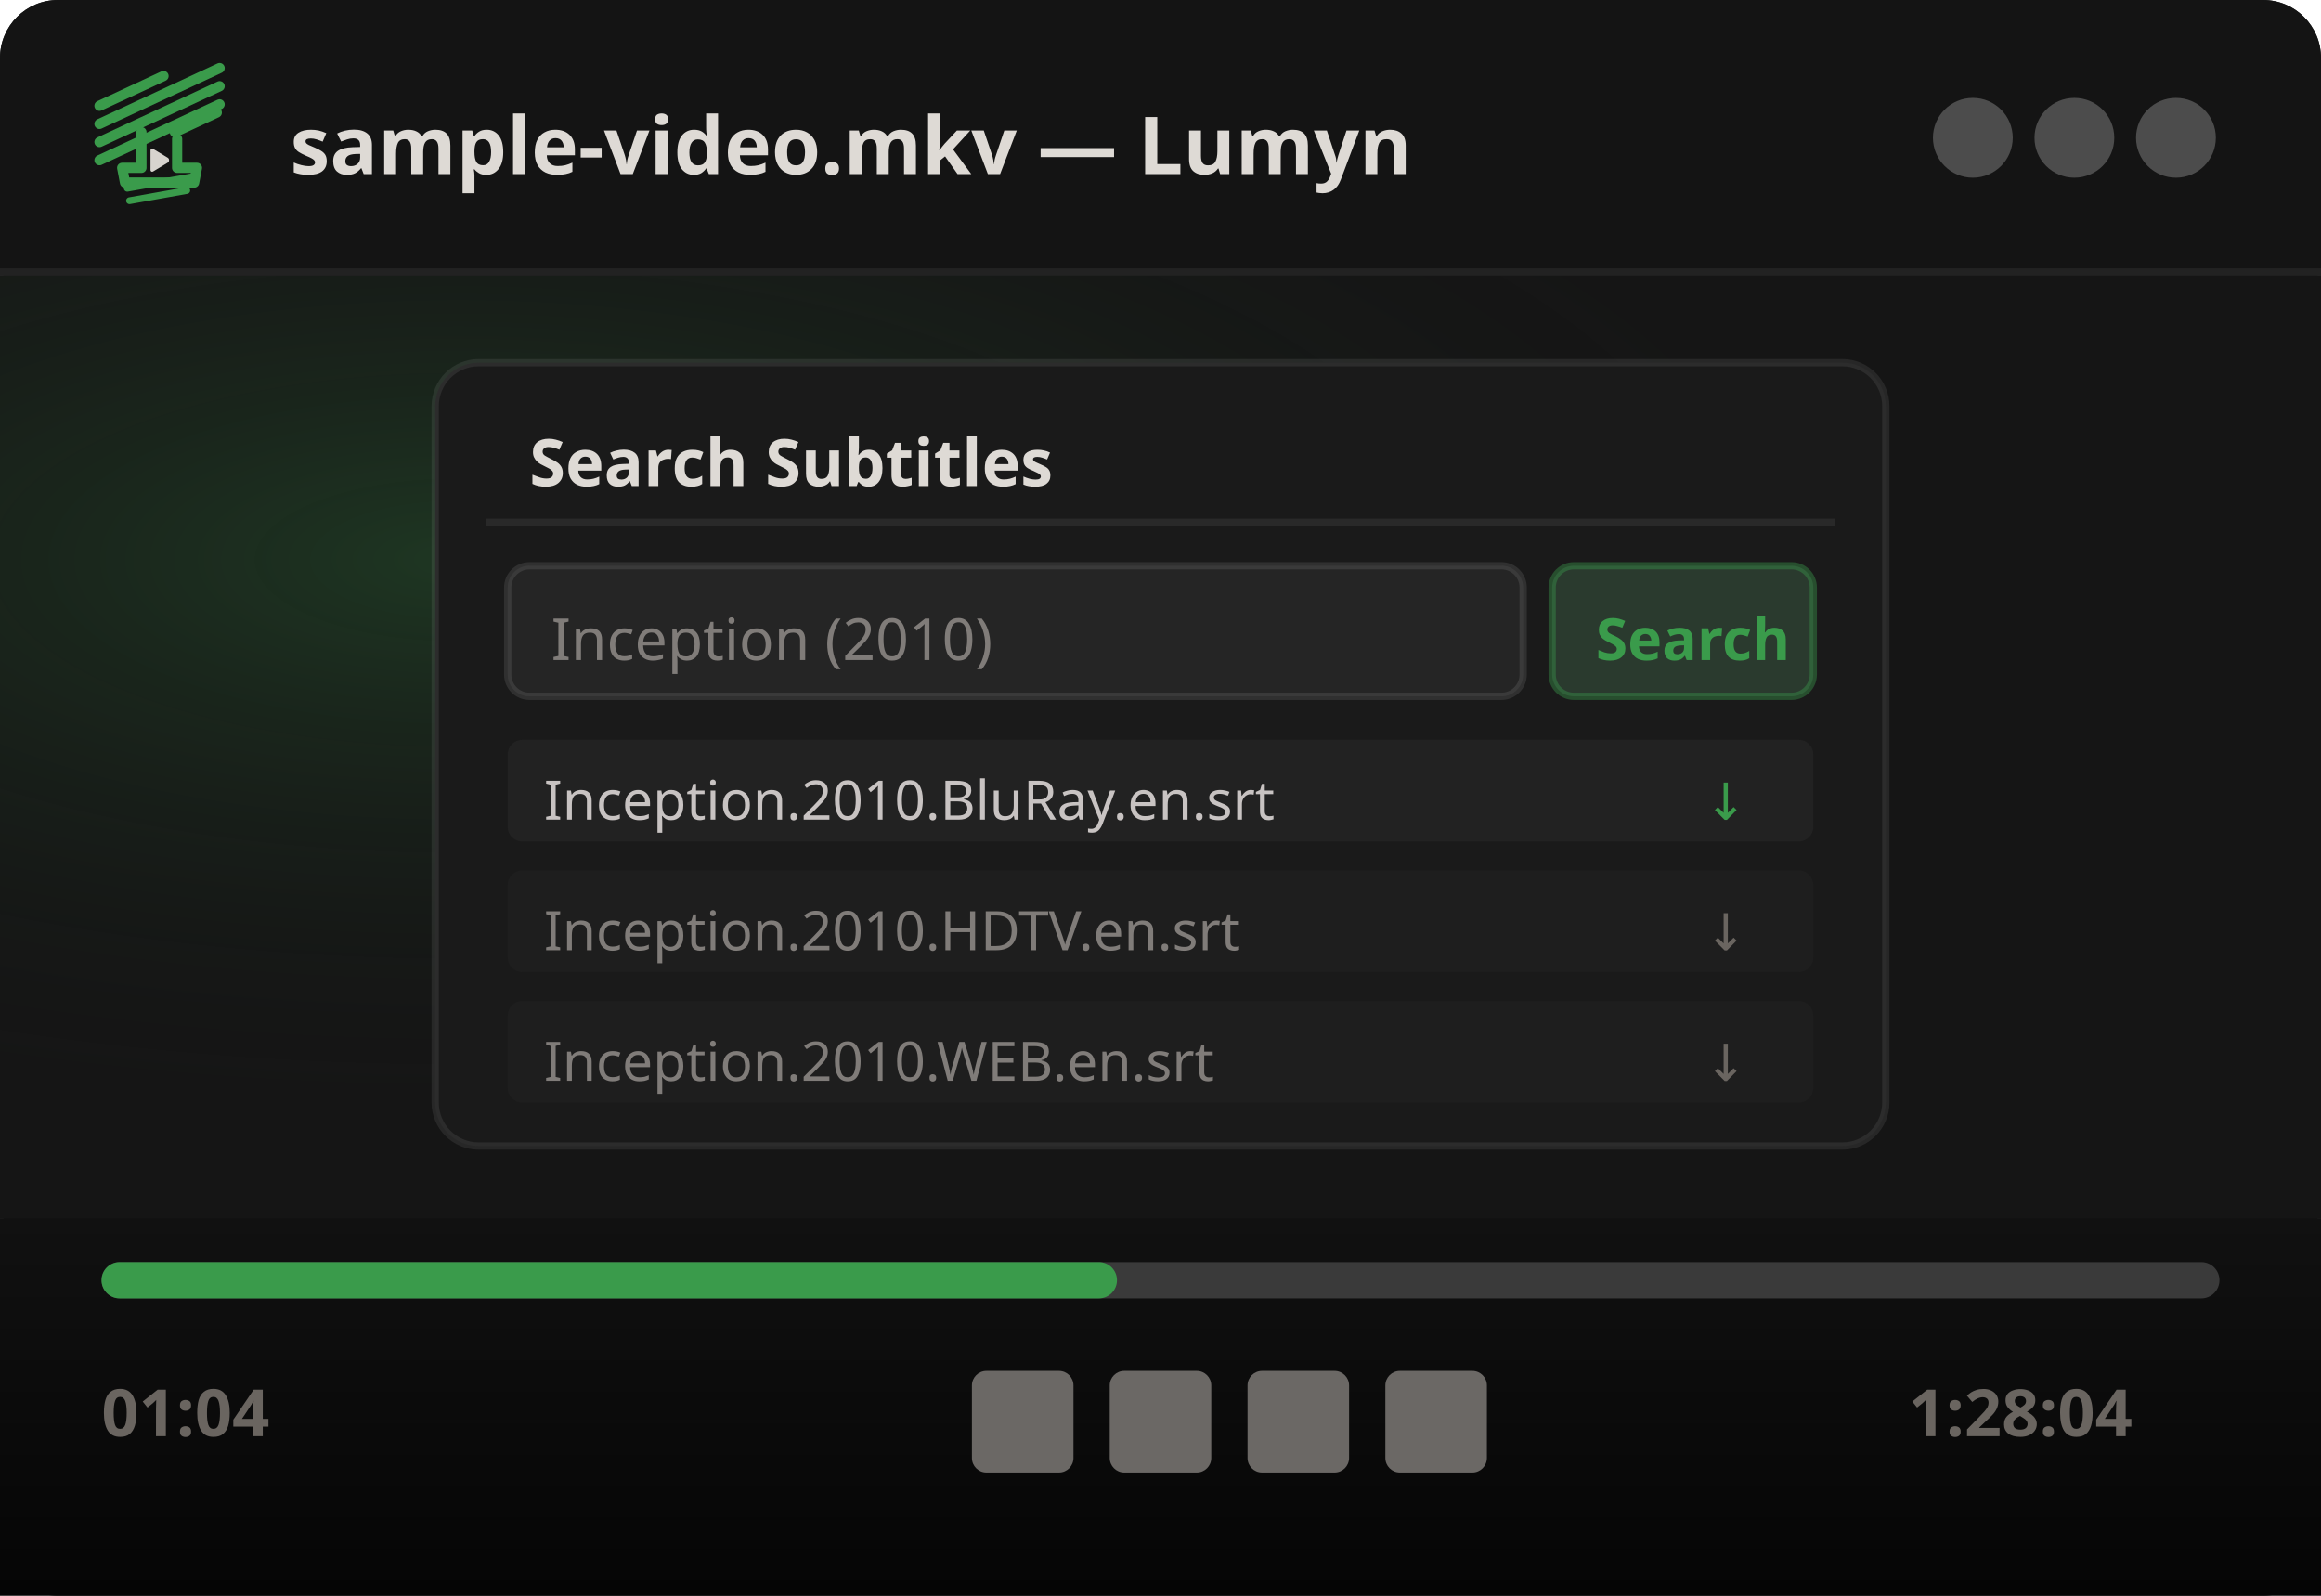
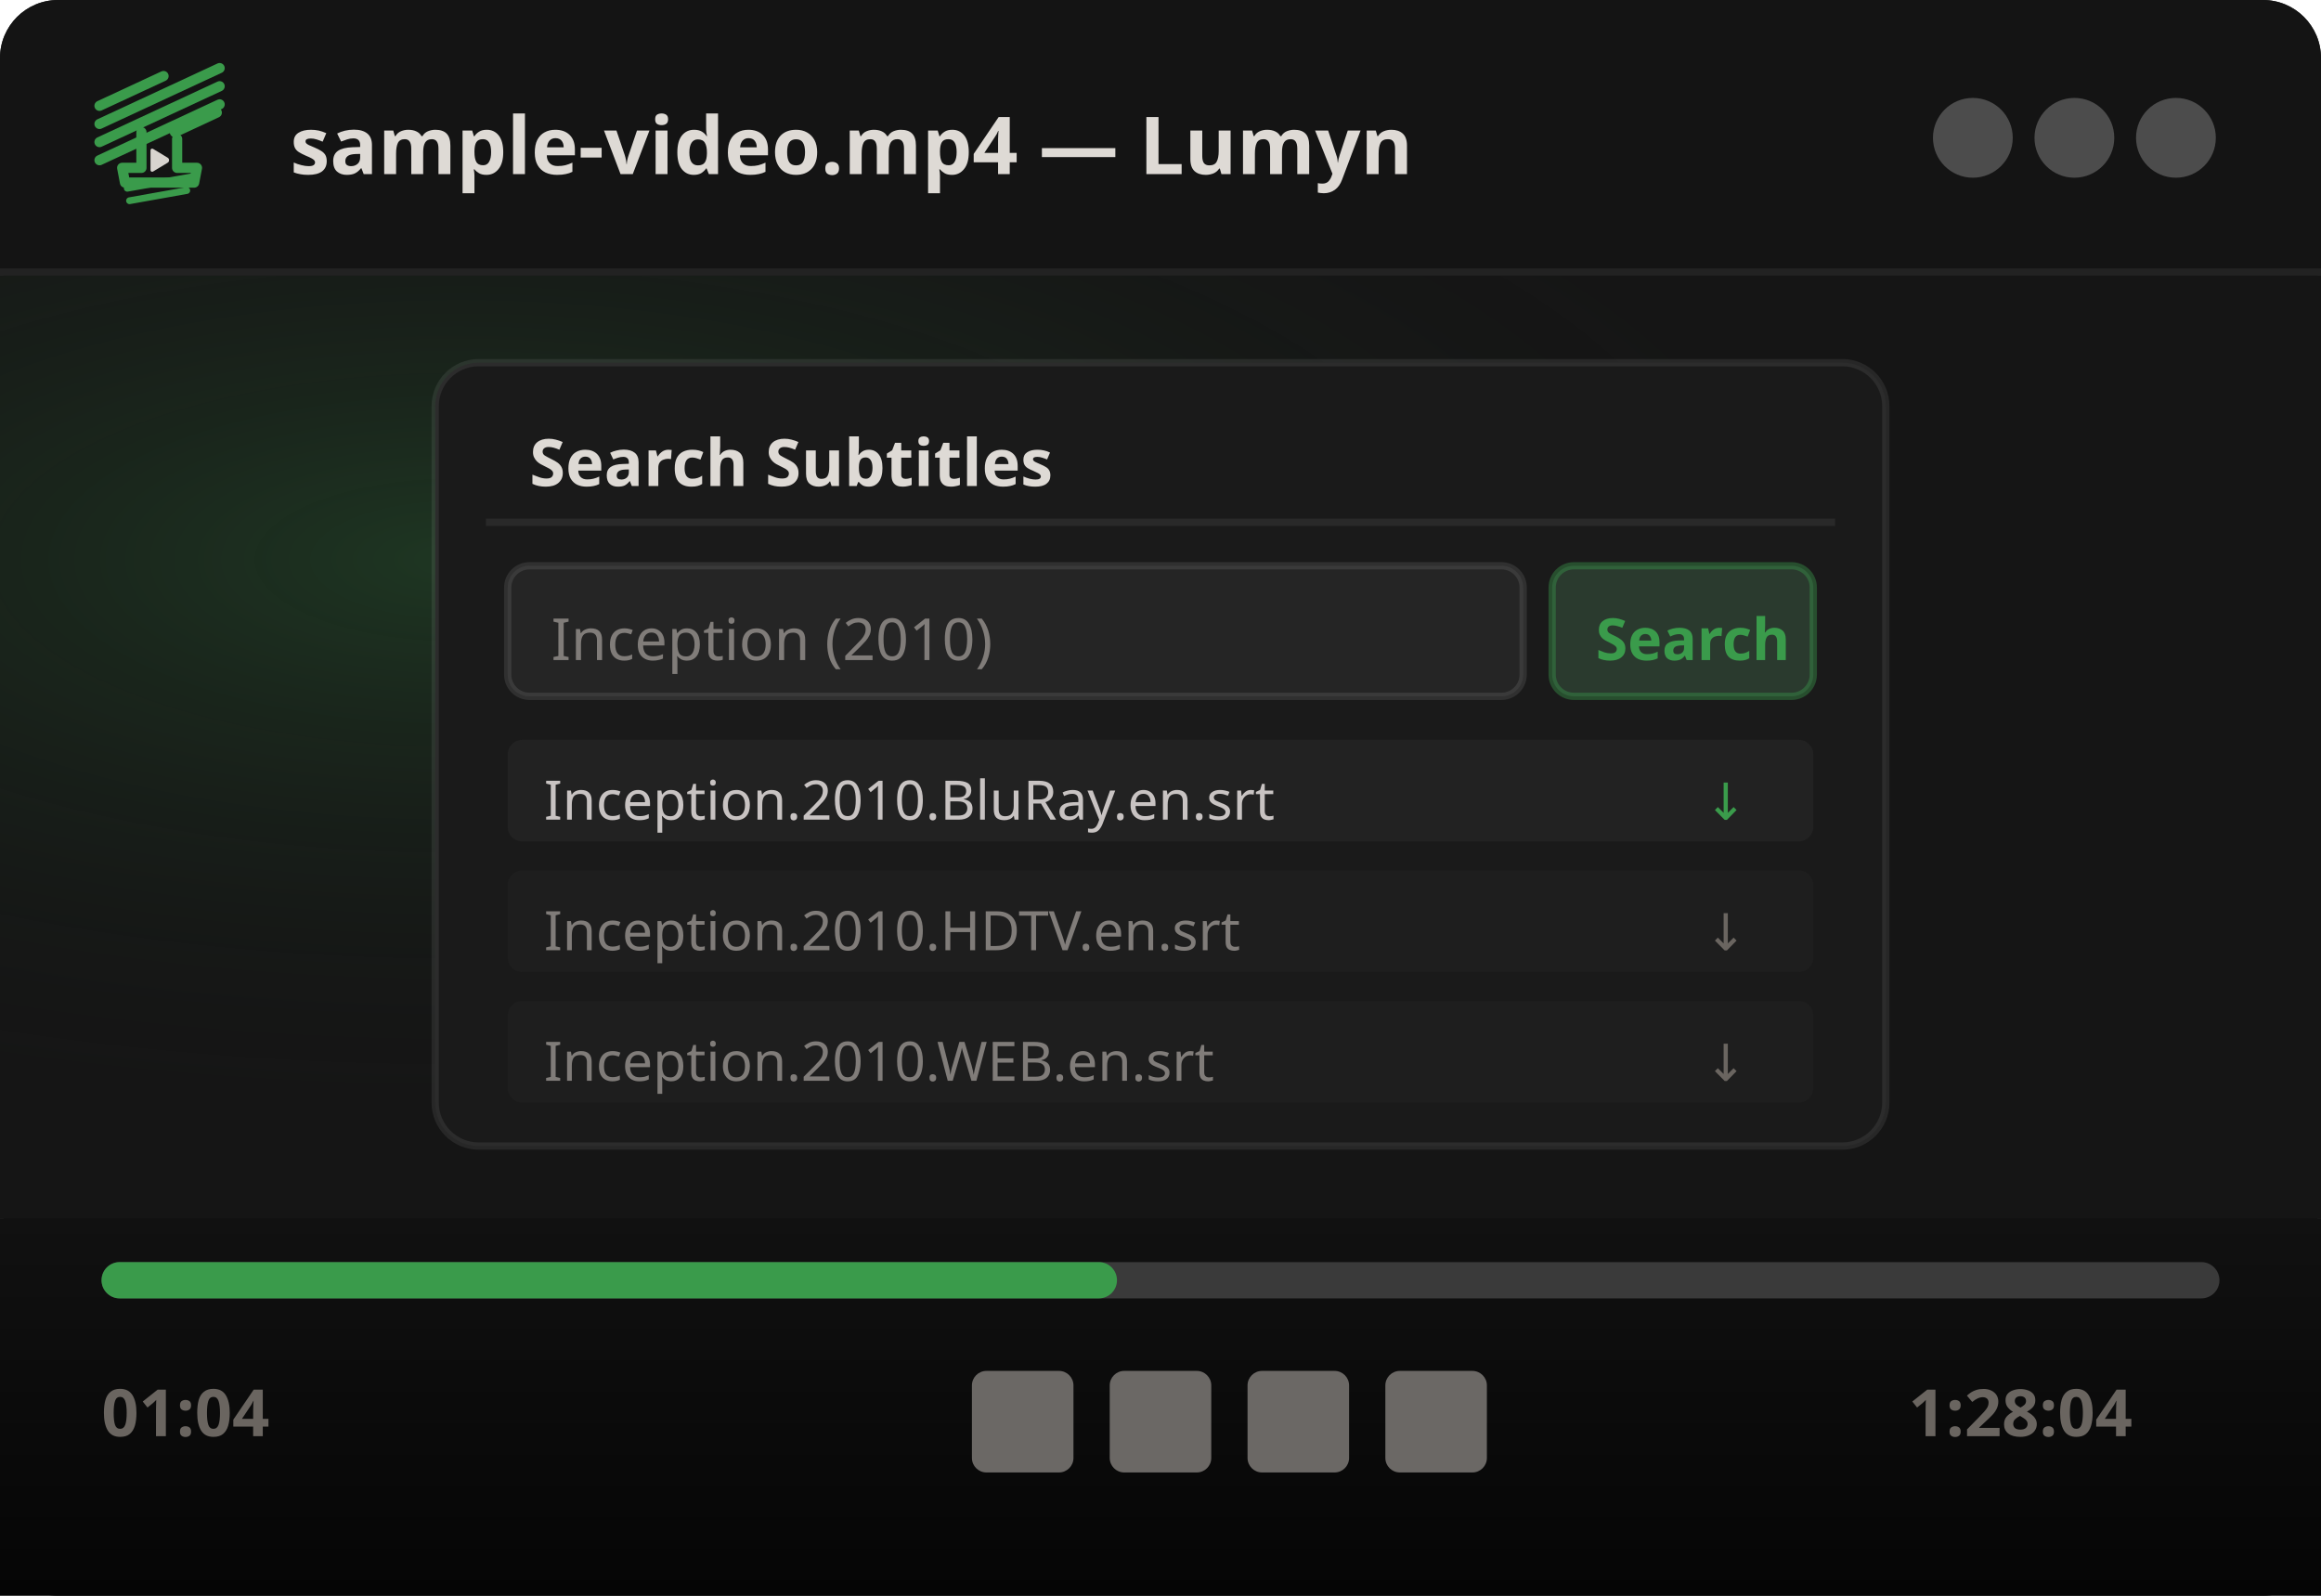
<svg xmlns="http://www.w3.org/2000/svg" viewBox="0 0 320 220" width="320" height="220">
  <rect width="320" height="220" rx="8" fill="#101010" stroke="rgba(255,255,255,0.09)" stroke-width="1" />
  <rect width="320" height="38" rx="8" fill="#141414" />
  <rect y="30" width="320" height="8" fill="#141414" />
  <rect y="37" width="320" height="1" fill="rgba(255,255,255,0.06)" />
  <g transform="translate(12,9) scale(0.078125)" fill="none">
    <path d="M22 71.5L135 19" stroke="#3A9B4B" stroke-width="18" stroke-linecap="round" />
    <path d="M22 103.5L234 5" stroke="#3A9B4B" stroke-width="18" stroke-linecap="round" />
    <path d="M22 135.5L234 37" stroke="#3A9B4B" stroke-width="18" stroke-linecap="round" />
    <path d="M22 167.5L234 69" stroke="#3A9B4B" stroke-width="18" stroke-linecap="round" />
    <path d="M155 118L229 83.5" stroke="#3A9B4B" stroke-width="18" stroke-linecap="round" />
    <path d="M96 118V181H62L67 207H189L194 181H159V130" stroke="#3A9B4B" stroke-width="18" stroke-linecap="round" stroke-linejoin="round" />
    <path d="M71 217L184 197" stroke="#3A9B4B" stroke-width="12" stroke-linecap="round" />
    <path d="M75 239L176 221" stroke="#3A9B4B" stroke-width="12" stroke-linecap="round" />
    <path d="M112 150C112 147.7 114.5 146.3 116.5 147.5L142.5 163.2C145.5 165 145.5 170 142.5 171.8L116.5 187.5C114.5 188.7 112 187.3 112 185V150Z" fill="#D8D4CF" />
  </g>
-   <text x="40" y="24" font-family="system-ui,sans-serif" font-size="11" font-weight="700" fill="#DEDAD5">sample-video.mkv — Lumyn</text>
+   <text x="40" y="24" font-family="system-ui,sans-serif" font-size="11" font-weight="700" fill="#DEDAD5">sample-video.mp4 — Lumyn</text>
  <circle cx="272" cy="19" r="5.5" fill="#4c4c4c" />
  <circle cx="286" cy="19" r="5.5" fill="#4c4c4c" />
  <circle cx="300" cy="19" r="5.5" fill="#4c4c4c" />
  <rect x="0" y="38" width="320" height="130" fill="#151515" />
  <radialGradient id="glow-ss" cx="20%" cy="30%" r="60%">
    <stop offset="0%" stop-color="#3a9b4b" stop-opacity="0.25" />
    <stop offset="100%" stop-color="#151515" stop-opacity="0" />
  </radialGradient>
  <rect x="0" y="38" width="320" height="130" fill="url(#glow-ss)" />
  <rect x="60" y="50" width="200" height="108" rx="6" fill="#1A1A1A" stroke="rgba(255,255,255,0.08)" stroke-width="1" />
  <text x="73" y="67" font-family="system-ui,sans-serif" font-size="9" font-weight="700" fill="#DEDAD5">Search Subtitles</text>
  <line x1="67" y1="72" x2="253" y2="72" stroke="rgba(255,255,255,0.07)" stroke-width="1" />
  <rect x="70" y="78" width="140" height="18" rx="3" fill="#252525" stroke="rgba(255,255,255,0.1)" stroke-width="1" />
  <text x="76" y="91" font-family="system-ui,sans-serif" font-size="8" fill="#807C79">Inception (2010)</text>
  <rect x="214" y="78" width="36" height="18" rx="3" fill="#2A3A2E" stroke="rgba(58,155,75,0.4)" stroke-width="1" />
  <text x="220" y="91" font-family="system-ui,sans-serif" font-size="8" fill="#3a9b4b" font-weight="600">Search</text>
  <rect x="70" y="102" width="180" height="14" rx="2" fill="#222222" />
  <text x="75" y="113" font-family="system-ui,sans-serif" font-size="7.5" fill="#C8C3C2">Inception.2010.BluRay.en.srt</text>
  <text x="235" y="113" font-family="system-ui,sans-serif" font-size="7" fill="#3a9b4b">↓</text>
  <rect x="70" y="120" width="180" height="14" rx="2" fill="#1E1E1E" />
  <text x="75" y="131" font-family="system-ui,sans-serif" font-size="7.5" fill="#807C79">Inception.2010.HDTV.en.srt</text>
  <text x="235" y="131" font-family="system-ui,sans-serif" font-size="7" fill="#6A6560">↓</text>
  <rect x="70" y="138" width="180" height="14" rx="2" fill="#1E1E1E" />
  <text x="75" y="149" font-family="system-ui,sans-serif" font-size="7.5" fill="#807C79">Inception.2010.WEB.en.srt</text>
  <text x="235" y="149" font-family="system-ui,sans-serif" font-size="7" fill="#6A6560">↓</text>
  <rect x="0" y="168" width="320" height="52" fill="url(#ctrl-grad-ss)" />
  <linearGradient id="ctrl-grad-ss" x1="0" y1="0" x2="0" y2="1">
    <stop offset="0%" stop-color="#111111" />
    <stop offset="100%" stop-color="#050505" />
  </linearGradient>
  <rect x="14" y="174" width="292" height="5" rx="2.5" fill="#3a3a3a" />
  <rect x="14" y="174" width="140" height="5" rx="2.5" fill="#3a9b4b" />
  <text x="14" y="198" font-family="system-ui,sans-serif" font-size="9" font-weight="700" fill="#6A6560">01:04</text>
  <rect x="134" y="189" width="14" height="14" rx="2" fill="#807C79" opacity="0.82" />
  <rect x="153" y="189" width="14" height="14" rx="2" fill="#807C79" opacity="0.82" />
  <rect x="172" y="189" width="14" height="14" rx="2" fill="#807C79" opacity="0.82" />
  <rect x="191" y="189" width="14" height="14" rx="2" fill="#807C79" opacity="0.82" />
  <text x="294" y="198" font-family="system-ui,sans-serif" font-size="9" font-weight="700" fill="#6A6560" text-anchor="end">1:28:04</text>
</svg>
